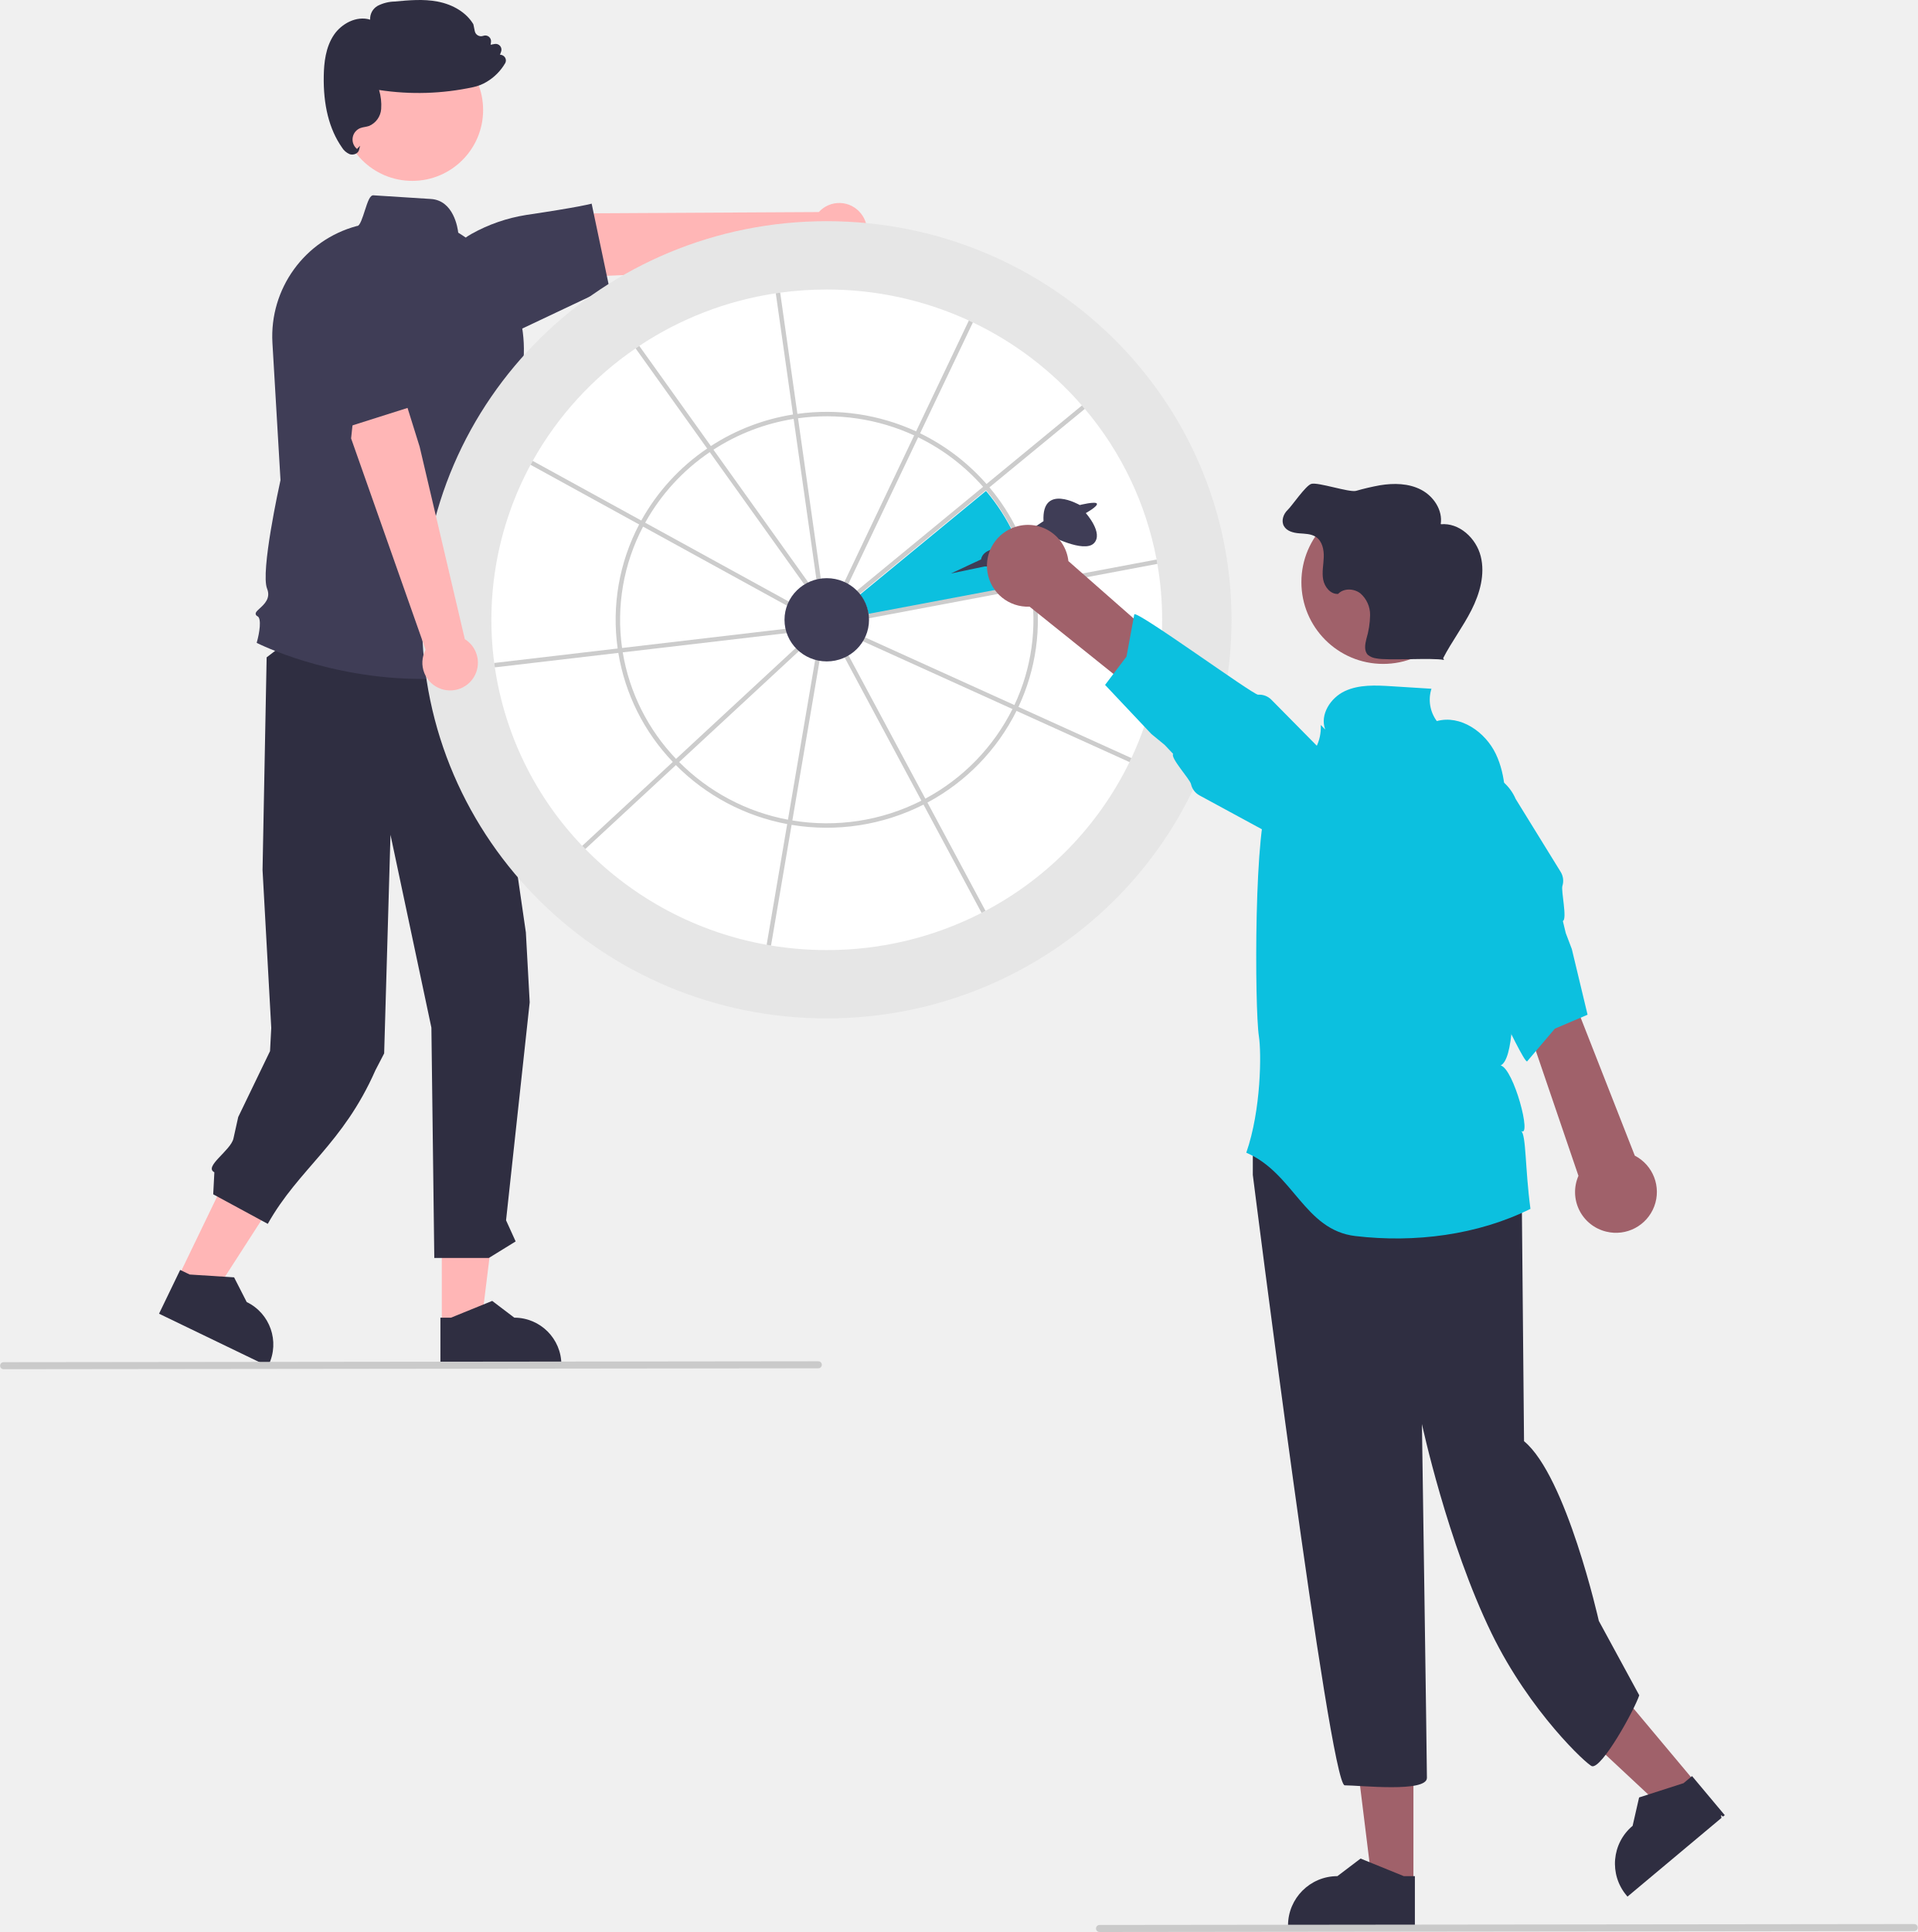
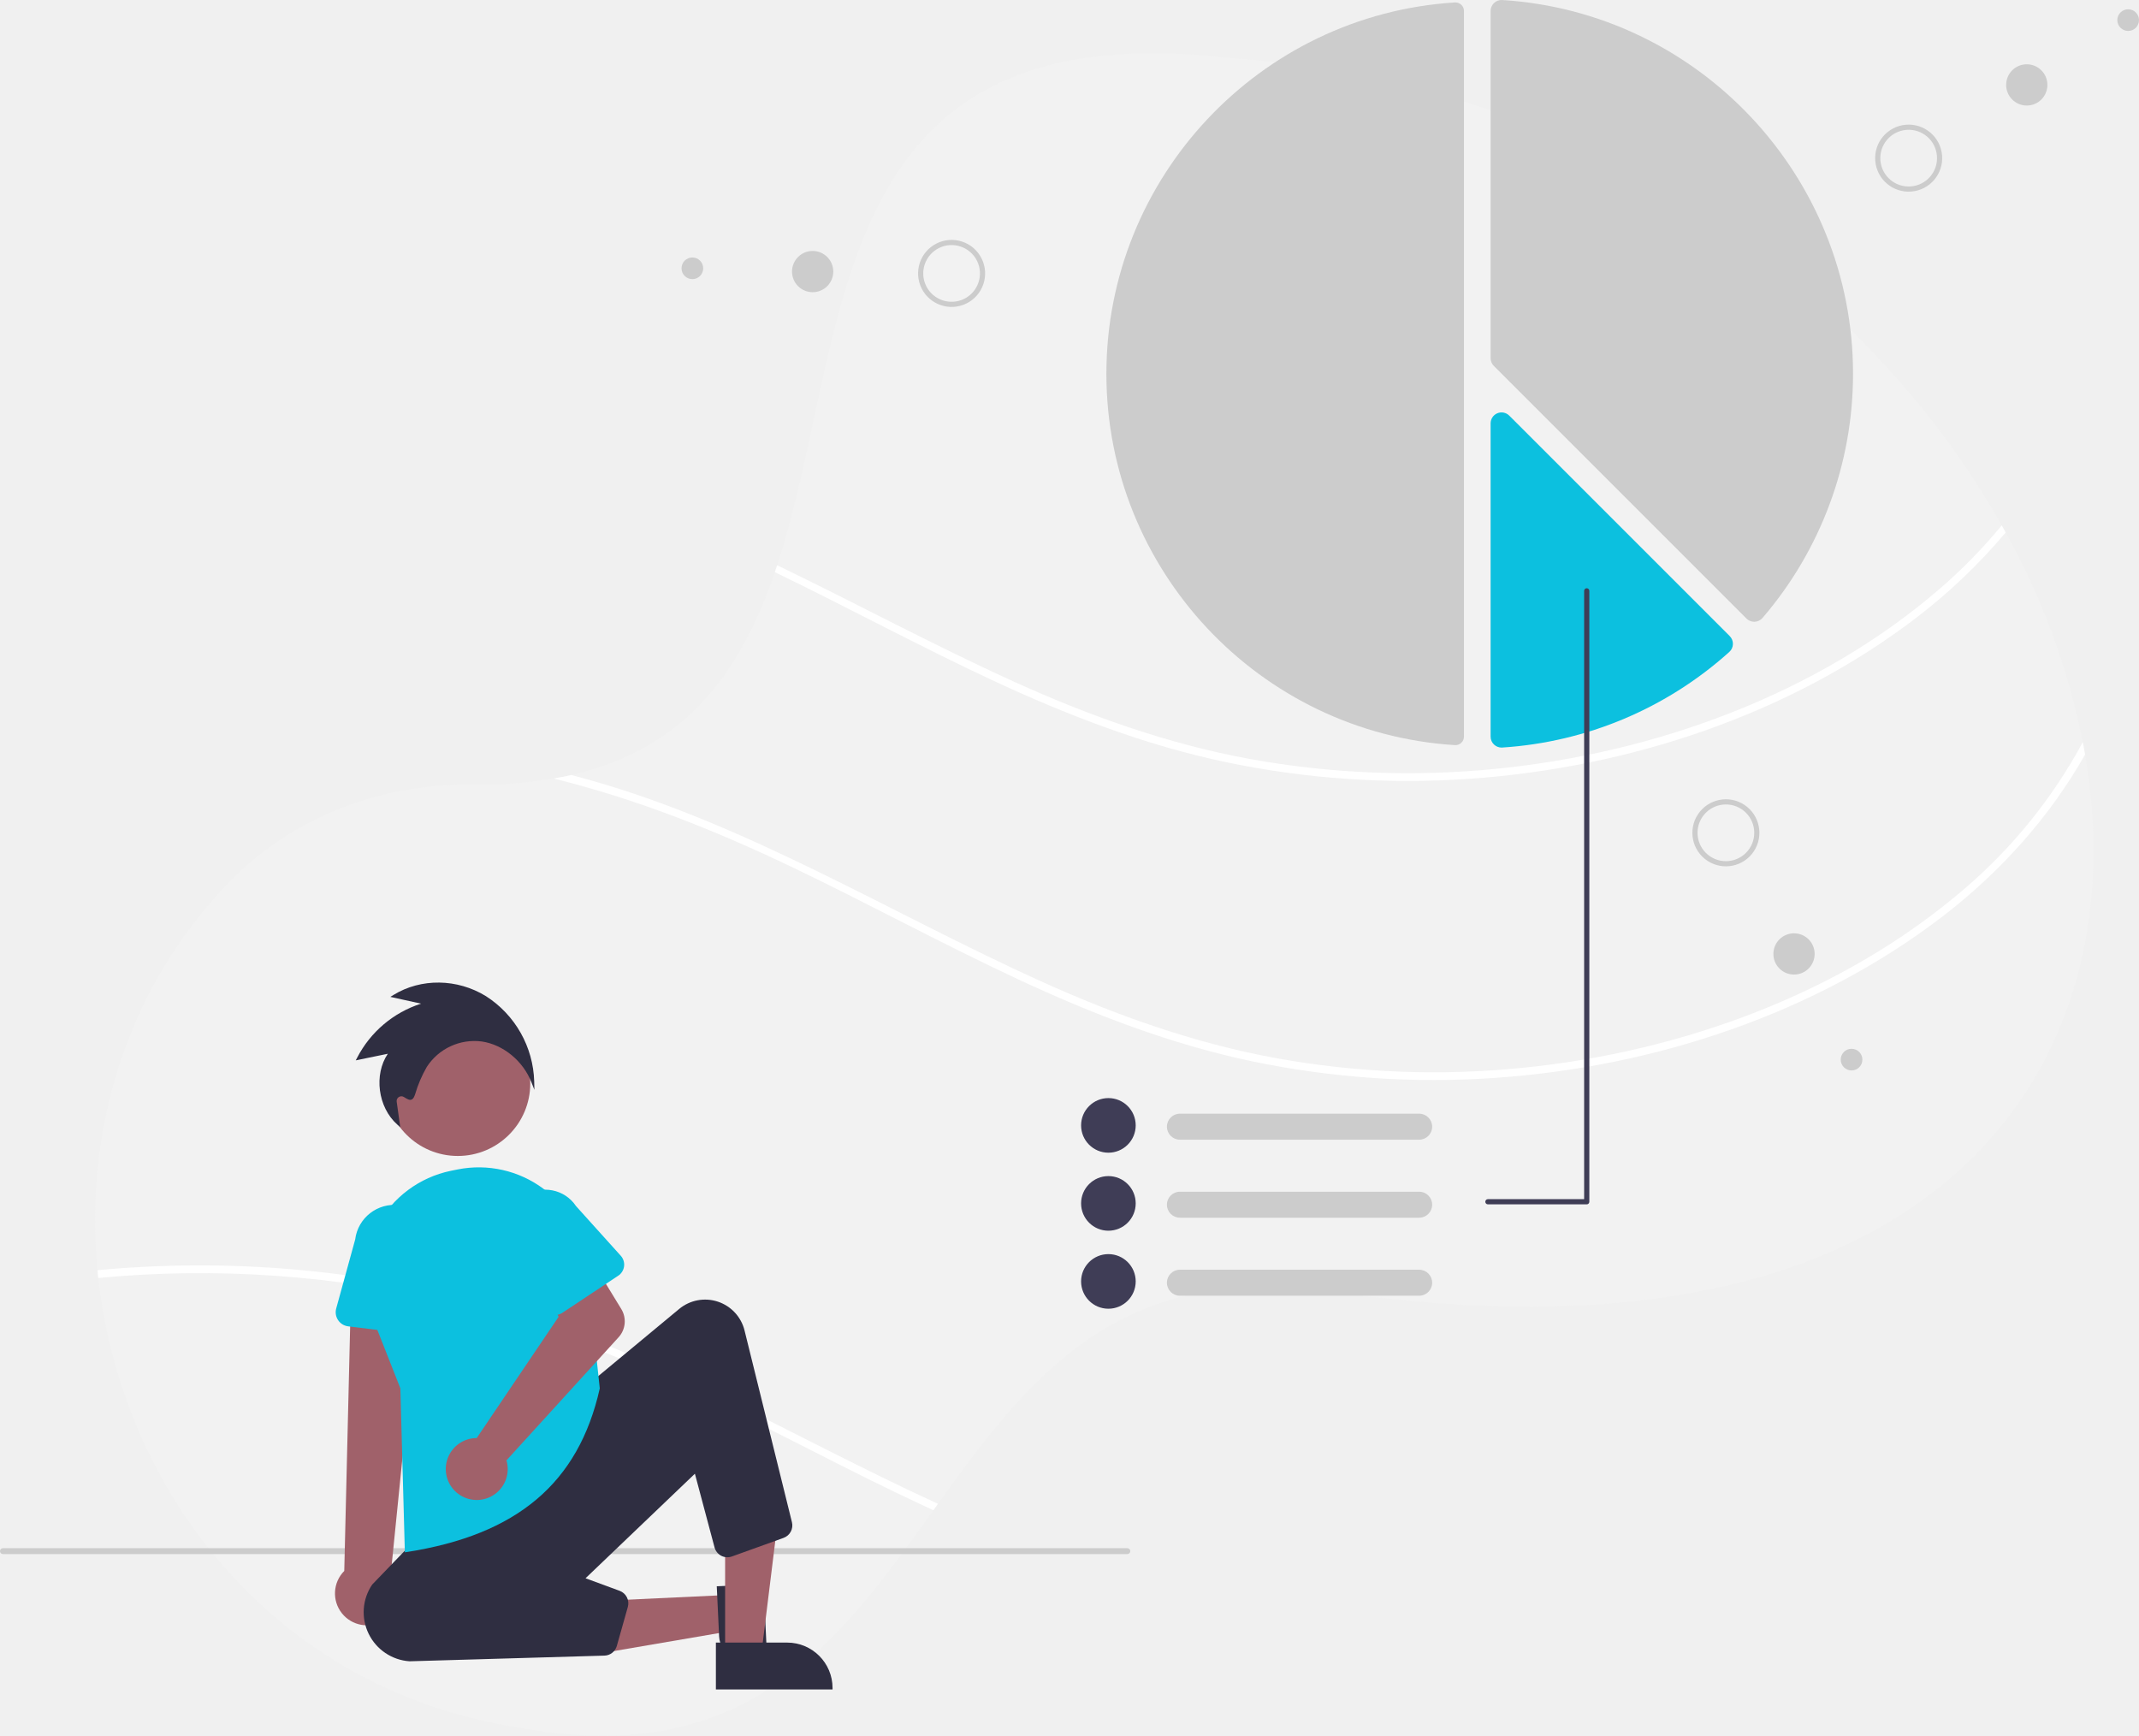
- <svg xmlns="http://www.w3.org/2000/svg" data-name="Layer 1" width="649.053" height="653.881" viewBox="0 0 649.053 653.881">
-   <polygon points="60.29 432.317 72.279 438.104 100.308 394.612 82.612 386.071 60.29 432.317" fill="#ffb6b6" />
-   <path d="M328.839,567.615l36.869,17.797.225-.466a15.936,15.936,0,0,0-7.423-21.278l-.001-0-4.268-8.36-15.032-.956-3.218-1.554Z" transform="translate(-275.0098 -122.9948)" fill="#2f2e41" />
-   <polygon points="149.536 448.529 162.848 448.528 169.182 397.176 149.533 397.177 149.536 448.529" fill="#ffb6b6" />
-   <path d="M424.076,585.412l40.94-.002v-.518a15.936,15.936,0,0,0-15.935-15.935h-.001l-7.478-5.673-13.953,5.674-3.574 0Z" transform="translate(-275.0098 -122.9948)" fill="#2f2e41" />
-   <path d="M437.74,333.362l15.256,105.204,1.296,23.647-8.001,73.791,3.248,7.15-9.074,5.596H422.001l-.98-77.948-13.846-65.282-2.142,73.993L402.07,485.23c-11.041,25.051-25.915,33.254-36.43,51.979l-18.465-10.002.387-7.459c-3.709-1.878,5.569-7.367,6.461-11.428l1.615-7.271,10.771-22.312.411-7.857-2.948-53.441,1.387-71.965,24.22-18.521Z" transform="translate(-275.0098 -122.9948)" fill="#2f2e41" />
-   <circle cx="139.528" cy="37.231" r="23.989" fill="#ffb6b6" />
-   <path d="M417.838,352.777c-31.625.001-55.348-11.91-55.673-12.077l-.281-.144.086-.304c.849-2.973,1.653-7.961.198-8.689a.997.997,0,0,1-.62-.732c-.083-.598.515-1.144,1.343-1.9,1.608-1.468,3.81-3.479,2.518-6.708-2.277-5.692,4.125-34.858,4.539-36.728l-2.734-46.492A38.674,38.674,0,0,1,395.813,199.48l.061-.016.063.004c.889.05,1.831-2.97,2.545-5.179,1.055-3.266,1.751-5.273,2.94-5.188,9.199.593,15.329.981,19.413,1.235,7.745.481,9.102,9.901,9.268,11.405a46.338,46.338,0,0,1,21.005,50.14l-3.86,16.598-3.411,7.975,1.124,15.734c5.291,4.399,3.775,13.4,3.473,14.92,5.041,5.215,1.946,11.353,1.195,12.653a12.291,12.291,0,0,1,2.217,11.46l4.643,15.09-.35.122A115.902,115.902,0,0,1,417.838,352.777Z" transform="translate(-275.0098 -122.9948)" fill="#3f3d56" />
-   <path d="M566.458,195.316a9.339,9.339,0,0,0-14.31-.553l-75.853.413-21.551,10.412L451.948,217.52l34.824-1.456,66.47-7.592a9.39,9.39,0,0,0,13.217-13.157Z" transform="translate(-275.0098 -122.9948)" fill="#ffb6b6" />
-   <path d="M481.225,220.263l-29.526,13.967-27.374-11.459-.027-.221a20.397,20.397,0,0,1,10.352-20.421,55.851,55.851,0,0,1,18.398-6.37c18.107-2.693,21.779-3.728,21.814-3.738l.398-.115Z" transform="translate(-275.0098 -122.9948)" fill="#3f3d56" />
-   <path d="M394.197,175.304a2.701,2.701,0,0,1-.871-.14,5.71,5.71,0,0,1-2.633-2.34c-4.252-6.115-6.305-14.268-6.101-24.233.086-4.216.563-9.606,3.515-13.902,2.483-3.613,7.505-6.48,12.185-5.041a5.059,5.059,0,0,1,2.524-4.671,13.258,13.258,0,0,1,5.789-1.462c4.754-.446,9.668-.906,14.481.006,5.397,1.024,9.81,3.805,12.107,7.632l.047.12.467,2.268a2.153,2.153,0,0,0,2.867,1.582,1.954,1.954,0,0,1,2.622,2.109l-.13.902,1.358-.254a1.955,1.955,0,0,1,2.192,2.598l-.384,1.037a2.056,2.056,0,0,1,1.495.658,1.89,1.89,0,0,1,.256,2.227,17.706,17.706,0,0,1-6.254,6.293,14.782,14.782,0,0,1-4.571,1.798,87.786,87.786,0,0,1-31.847.958,17.955,17.955,0,0,1,.712,6.446,6.776,6.776,0,0,1-4.067,5.715,9.82,9.82,0,0,1-1.486.358,8.713,8.713,0,0,0-1.419.345,4.152,4.152,0,0,0-1.216,7.097l1.051-1.095L396.546,173.706a1.998,1.998,0,0,1-1.019,1.269A2.8,2.8,0,0,1,394.197,175.304Z" transform="translate(-275.0098 -122.9948)" fill="#2f2e41" />
-   <ellipse cx="279.829" cy="209.768" rx="137" ry="134.908" fill="#e6e6e6" />
-   <path d="M668.354,332.763a109.945,109.945,0,0,1-10.403,46.806c-.211.452-.429.903-.647,1.355A113.024,113.024,0,0,1,608.563,431.26c-.444.233-.888.467-1.332.693A114.39,114.39,0,0,1,554.839,444.546a116.199,116.199,0,0,1-18.864-1.536c-.497-.083-.994-.166-1.483-.256A113.817,113.817,0,0,1,473.121,410.341c-.346-.354-.693-.715-1.046-1.076a110.765,110.765,0,0,1-29.583-60.4c-.068-.497-.143-.994-.203-1.49A110.602,110.602,0,0,1,454.581,280.304c.233-.444.482-.888.723-1.325a112.917,112.917,0,0,1,34.837-38.074c.414-.286.828-.565,1.242-.843a113.942,113.942,0,0,1,46.204-17.802c.497-.068.994-.143,1.49-.211A115.812,115.812,0,0,1,554.839,220.98a114.524,114.524,0,0,1,48.093,10.501c.459.211.911.422,1.362.64a113.57,113.57,0,0,1,36.907,28.108c.331.376.662.76.979,1.144a110.488,110.488,0,0,1,24.284,50.984v.007c.098.489.181.979.263,1.475A110.447,110.447,0,0,1,668.354,332.763Z" transform="translate(-275.0098 -122.9948)" fill="#fff" />
-   <path d="M566.047,324.266a13.896,13.896,0,0,1,2.936,6.719l54.693-10.316a68.118,68.118,0,0,0-14.942-31.525Z" transform="translate(-275.0098 -122.9948)" fill="#0cc0df" />
-   <path d="M625.394,321.63c-.068-.497-.158-.986-.248-1.475v-.008a69.653,69.653,0,0,0-15.251-32.21c-.324-.384-.655-.768-.986-1.137A71.765,71.765,0,0,0,586.432,269.638h-.007c-.452-.218-.896-.437-1.355-.647a72.434,72.434,0,0,0-40.167-5.924c-.497.06-.994.135-1.49.218a71.539,71.539,0,0,0-27.799,10.674c-.422.271-.843.549-1.257.836a71.193,71.193,0,0,0-22.296,24.374q-.361.655-.723,1.332a69.34,69.34,0,0,0-7.272,41.973q.09.757.226,1.49a69.655,69.655,0,0,0,18.435,36.9c.339.361.685.723,1.046,1.076a71.651,71.651,0,0,0,37.675,19.963c.497.098.994.181,1.49.263a72.513,72.513,0,0,0,44.645-6.85c.444-.226.881-.459,1.325-.7h.008a71.247,71.247,0,0,0,30.148-31.021q.339-.677.655-1.355a69.256,69.256,0,0,0,5.676-40.611Zm-7.046,39.986q-.316.689-.655,1.355A69.819,69.819,0,0,1,588.201,393.291c-.444.233-.888.467-1.332.693a70.836,70.836,0,0,1-43.674,6.692c-.497-.075-1.001-.158-1.49-.256a70.128,70.128,0,0,1-36.824-19.504c-.361-.354-.708-.715-1.054-1.076a68.28,68.28,0,0,1-18.043-36.057c-.083-.489-.158-.986-.226-1.483a67.911,67.911,0,0,1,7.106-41.07c.226-.444.467-.888.715-1.332a69.728,69.728,0,0,1,21.86-23.877c.414-.286.828-.565,1.25-.828a70.085,70.085,0,0,1,27.137-10.418c.489-.083.986-.158,1.49-.218a70.853,70.853,0,0,1,39.308,5.804c.459.203.911.422,1.355.64a70.148,70.148,0,0,1,21.973,16.756c.331.376.662.76.979,1.144a68.118,68.118,0,0,1,14.942,31.525c.09.489.173.979.248,1.483a67.843,67.843,0,0,1-5.57,39.707Z" transform="translate(-275.0098 -122.9948)" fill="#ccc" />
-   <path d="M549.608,321.532l-1.227.873L515.237,276.021l-.881-1.227L490.141,240.905c.414-.286.828-.565,1.242-.843l24.231,33.896.873,1.234Z" transform="translate(-275.0098 -122.9948)" fill="#ccc" />
-   <path d="M543.684,327.531l-.73,1.325-50.291-27.626-1.325-.73L454.581,280.304c.233-.444.482-.888.723-1.325l36.757,20.189,1.317.73Z" transform="translate(-275.0098 -122.9948)" fill="#ccc" />
-   <path d="M543.044,337.069l-57.261,6.715-1.49.181-41.8,4.9c-.068-.497-.143-.994-.203-1.49l41.777-4.9,1.49-.173,57.314-6.722Z" transform="translate(-275.0098 -122.9948)" fill="#ccc" />
-   <path d="M546.74,342.127,504.879,380.916l-1.107,1.024L473.121,410.341c-.346-.354-.693-.715-1.046-1.076l30.652-28.401,1.099-1.024,41.89-38.819Z" transform="translate(-275.0098 -122.9948)" fill="#ccc" />
-   <path d="M604.295,232.121,586.432,269.638h-.007l-.647,1.362L561.358,322.292l-1.355-.647,24.419-51.285.647-1.37,17.863-37.509C603.391,231.692,603.843,231.902,604.295,232.121Z" transform="translate(-275.0098 -122.9948)" fill="#ccc" />
-   <path d="M642.181,261.372l-32.285,26.564-1.167.963-44.134,36.313-.956-1.159,44.111-36.297,1.159-.956,32.293-26.572C641.533,260.605,641.864,260.989,642.181,261.372Z" transform="translate(-275.0098 -122.9948)" fill="#ccc" />
-   <path d="M666.728,313.839l-41.333,7.791-1.475.279-56.561,10.666-.279-1.475,56.592-10.674,1.475-.271v-.008l41.318-7.783C666.562,312.853,666.645,313.342,666.728,313.839Z" transform="translate(-275.0098 -122.9948)" fill="#ccc" />
-   <path d="M657.951,379.569c-.211.452-.429.903-.647,1.355l-38.24-17.328-1.37-.625-51.646-23.403.625-1.37,51.676,23.418,1.37.625Z" transform="translate(-275.0098 -122.9948)" fill="#ccc" />
-   <path d="M608.563,431.26c-.444.233-.888.467-1.332.693l-19.647-36.636-.715-1.332-26.85-50.073,1.325-.708,26.858,50.088.708,1.325h.008Z" transform="translate(-275.0098 -122.9948)" fill="#ccc" />
-   <path d="M552.656,345.123l-9.462,55.553-.256,1.49-6.963,40.844c-.497-.083-.994-.166-1.483-.256l6.955-40.852.256-1.483,9.462-55.553Z" transform="translate(-275.0098 -122.9948)" fill="#ccc" />
-   <path d="M553.085,320.674l-1.49.211-7.972-56.11-.211-1.49-5.826-41.025c.497-.068.994-.143,1.49-.211l5.826,41.017.211,1.49Z" transform="translate(-275.0098 -122.9948)" fill="#ccc" />
-   <ellipse cx="279.829" cy="209.768" rx="14.302" ry="14.084" fill="#3f3d56" />
-   <polygon points="574.04 603.485 563.335 612.448 523.665 575.422 539.465 562.192 574.04 603.485" fill="#a0616a" />
-   <path d="M858.778,737.331l-32.92,27.565-.349-.416a16.713,16.713,0,0,1,2.083-23.542l.001-.001,2.193-9.597,15.04-4.832,2.874-2.406Z" transform="translate(-275.0098 -122.9948)" fill="#2f2e41" />
-   <polygon points="478.393 637.666 464.432 637.665 457.789 583.809 478.397 583.81 478.393 637.666" fill="#a0616a" />
-   <path d="M753.895,775.226l-42.937-.002v-.543A16.713,16.713,0,0,1,727.671,757.97h.001l7.843-5.95,14.633,5.951,3.748 0Z" transform="translate(-275.0098 -122.9948)" fill="#2f2e41" />
-   <path d="M788.326,502.938c3.373,4.216,1.686,18.551,1.686,18.551l.827,89.274c14.335,11.805,25.313,60.818,25.313,60.818L829.839,696.763c-1.686,5.059-12.627,24.843-16,24-1.565-.391-21.045-18.357-34-45-14.965-30.777-23.556-70.796-23.556-70.796s1.686,114.677,1.686,119.736-22.767,2.53-27.826,2.53-31.101-206.587-31.101-206.587v-11.805l4.216-5.902S784.953,498.722,788.326,502.938Z" transform="translate(-275.0098 -122.9948)" fill="#2f2e41" />
-   <path d="M607.065,312.328l-10.225,4.772,11.396-2.386s8.374.341,8.374-3.068l13.634-7.499s11.589,6.135,14.997,2.727-2.727-10.225-2.727-10.225,4.107-2.265,3.758-3.178-5.803.451-5.803.451-12.952-7.499-12.27,5.454l-13.634,9.039S607.746,308.238,607.065,312.328Z" transform="translate(-275.0098 -122.9948)" fill="#3f3d56" />
-   <path d="M793.011,532.131c-17.895,8.878-39.188,11.564-59.245,9.206-17.291-2.036-20.886-21.355-36.935-28.209,5.072-14.571,5.133-33.915,4.276-39.343-1.466-9.269-1.738-73.875,3.632-80.603,7.044-8.827,17.797-13.542,17.308-24.824l1.507,1.547c-1.903-5.008,1.783-10.741,6.636-13.007s10.46-1.978,15.808-1.645q6.754.423,13.507.845a12.142,12.142,0,0,0,1.817,10.948c7.981-2.202,16.4,3.651,19.965,11.115,3.565,7.47,3.479,16.089,3.318,24.364-.184,9.574,6.912,76.812-1.673,81.067,4.428,1.116,10.686,24.729,6.908,22.17C791.587,506.988,791.165,518.422,793.011,532.131Z" transform="translate(-275.0098 -122.9948)" fill="#0cc0df" />
-   <path d="M619.069,301.2a13.757,13.757,0,0,1,17.554,11.697L712.549,379.655,698.839,388.763l-75.359-60.449a13.831,13.831,0,0,1-4.411-27.113Z" transform="translate(-275.0098 -122.9948)" fill="#a0616a" />
-   <path d="M700.833,358.119c-1.662.095-40.901-28.536-41.905-27.208l-2.637,14.301h0l-7.253,9.591h0l15.679,16.621,4.48,3.674,2.88,3.045c-1.007,1.348,5.68,8.568,6.042,10.216a5.763,5.763,0,0,0,2.865,3.832l25.514,13.843a16.002,16.002,0,0,0,19.148-25.644L721.883,376.587l-5.764-5.842-10.788-10.925A5.733,5.733,0,0,0,700.833,358.119Z" transform="translate(-275.0098 -122.9948)" fill="#0cc0df" />
-   <circle cx="468.152" cy="197.02" r="27.677" fill="#a0616a" />
-   <path d="M776.178,311.25c-1.539-6.107-7.28-11.436-13.548-10.818.774-4.705-2.358-9.443-6.579-11.661s-9.264-2.312-13.97-1.54a83.115,83.115,0,0,0-8.109,1.894c-2.265.61-12.883-3.026-15.133-2.362-1.924.568-6.553,7.46-8.014,8.835-1.46,1.375-2.234,3.689-1.258,5.441.963,1.73,3.167,2.294,5.141,2.456,1.974.162,4.094.134,5.733,1.246,2.106,1.43,2.702,4.281,2.616,6.825-.086,2.544-.669,5.109-.194,7.61.475,2.5,2.498,4.998,5.038,4.826,1.901-2.004,5.374-1.876,7.555-.18a9.608,9.608,0,0,1,3.283,7.321,29.771,29.771,0,0,1-1.277,8.16c-.457,1.828-.801,4.043.552,5.354a5.483,5.483,0,0,0,2.77,1.156c3.996.849,18.992-.302,22.988.546l-.309-.61c2.895-5.594,6.736-10.659,9.581-16.278S777.717,317.357,776.178,311.25Z" transform="translate(-275.0098 -122.9948)" fill="#2f2e41" />
-   <path d="M818.662,539.835a13.757,13.757,0,0,1-9.404-18.882l-32.631-95.69,16.424-1.077,35.278,89.936a13.831,13.831,0,0,1-9.668,25.712Z" transform="translate(-275.0098 -122.9948)" fill="#a0616a" />
-   <path d="M769.07,437.772c1.489.744,21.274,45.107,22.806,44.455l9.405-11.092h0l11.064-4.709h0l-5.327-22.22-2.057-5.417-.982-4.075c1.544-.667-.662-10.259-.156-11.868a5.763,5.763,0,0,0-.578-4.75L788.004,393.392a16.002,16.002,0,0,0-29.371,12.713l1.37,5.175,2.092,7.936,3.92,14.845A5.733,5.733,0,0,0,769.07,437.772Z" transform="translate(-275.0098 -122.9948)" fill="#0cc0df" />
-   <path d="M895.33,759.391l-7.71-12.39-1.54,7.08c-.27,1.24-.54,2.5-.79,3.75-2.19-1.87-4.52-3.6-6.8-5.26q-10.5-7.62-20.99-15.26l2.19,12.7c1.35,7.82,2.76,15.8,6.1,22.95.37.81.77,1.61,1.2,2.39h32.54a10.488,10.488,0,0,0,.54-2.24.774.774,0,0,0,.01-.15C900.591,768.111,897.91,763.541,895.33,759.391Z" transform="translate(-275.0098 -122.9948)" fill="#f0f0f0" />
-   <path d="M922.872,776.569l-275.75.307a1.191,1.191,0,0,1,0-2.381l275.75-.307a1.191,1.191,0,1,1,0,2.381Z" transform="translate(-275.0098 -122.9948)" fill="#cacaca" />
-   <path d="M524.409,568.919l-7.71-12.39-1.54,7.08c-.27,1.24-.54,2.5-.79,3.75-2.19-1.87-4.52-3.6-6.8-5.26q-10.5-7.62-20.99-15.26l2.19,12.7c1.35,7.82,2.76,15.8,6.1,22.95.37.81.77,1.61,1.2,2.39h32.54a10.488,10.488,0,0,0,.54-2.24.774.774,0,0,0,.01-.15C529.669,577.639,526.989,573.069,524.409,568.919Z" transform="translate(-275.0098 -122.9948)" fill="#f0f0f0" />
-   <path d="M551.95,586.096l-275.75.307a1.191,1.191,0,0,1,0-2.381l275.75-.307a1.191,1.191,0,1,1,0,2.381Z" transform="translate(-275.0098 -122.9948)" fill="#cacaca" />
-   <path d="M424.415,356.198a9.339,9.339,0,0,1-5.351-13.283l-25.218-71.54,2.525-23.801,10.289-6.66,10.386,33.271,15.293,65.131a9.39,9.39,0,0,1-7.923,16.882Z" transform="translate(-275.0098 -122.9948)" fill="#ffb6b6" />
-   <polygon points="105.247 99.545 129.098 90.313 142.946 136.474 110.982 146.603 105.247 99.545" fill="#3f3d56" />
+ <svg xmlns="http://www.w3.org/2000/svg" data-name="Layer 1" width="724.797" height="588.172" viewBox="0 0 724.797 588.172">
+   <path d="M930.373,515.185c-.795,1.529-1.625,3.032-2.481,4.526-32.832,57.199-109.208,92.722-238.013,73.921-73.135-11.183-104.281,29.836-134.44,71.85-.516.725-1.031,1.45-1.555,2.175-31.583,44.059-62.852,88.24-141.036,73.554-82.885-13.105-134.038-80.404-141.953-152.254-.096-.874-.183-1.756-.262-2.63-4.447-46.584,9.296-94.819,44.356-131.234,21.178-21.99,51.267-33.671,82.326-33.304a151.325,151.325,0,0,0,27.922-2.071c2.036-.358,4.01-.751,5.932-1.197,39.568-9.042,57.802-35.925,68.985-68.731.262-.778.524-1.555.778-2.341,25.677-78.237,13.804-188.048,153.399-171.894,124.917,9.208,216.591,78.473,261.558,158.387.446.804.891,1.608,1.328,2.411a243.744,243.744,0,0,1,26.14,71.038c.28,1.398.533,2.796.769,4.194C950.485,448.699,946.317,484.772,930.373,515.185Z" transform="translate(-237.6015 -155.9141)" fill="#f2f2f2" />
+   <path d="M917.215,336.354a191.296,191.296,0,0,1-30.115,28.752C844.037,398.131,789.494,416.041,735.685,419.798a300.836,300.836,0,0,1-82.579-5.609c-27.608-5.784-53.94-15.971-79.443-27.87-24.804-11.576-48.873-24.629-73.51-36.528.262-.778.524-1.555.778-2.341,26.865,12.93,53.18,27.18,80.36,39.498,25.607,11.611,52.114,21.082,79.836,26.149a299.78,299.78,0,0,0,83.855,3.285c53.661-5.399,108.248-25.197,149.502-60.615a178.512,178.512,0,0,0,21.405-21.824C916.333,334.746,916.779,335.55,917.215,336.354Z" transform="translate(-237.6015 -155.9141)" fill="#fff" />
+   <path d="M730.774,156.736q-.094,0-.188.006C664.37,160.89,612.5,216.161,612.5,282.572c0,66.411,51.87,121.682,118.086,125.829a2.876,2.876,0,0,0,2.168-.779,2.846,2.846,0,0,0,.906-2.094v-245.912a2.886,2.886,0,0,0-2.887-2.88Z" transform="translate(-237.6015 -155.9141)" fill="#ccc" />
+   <path d="M832.015,366.6a3.713,3.713,0,0,1-2.618-1.084l-85.617-85.617a3.673,3.673,0,0,1-1.083-2.614v-117.67a3.66,3.66,0,0,1,1.166-2.692,3.716,3.716,0,0,1,2.782-1.001C813.292,160.097,865.5,215.729,865.5,282.572A126.893,126.893,0,0,1,834.821,365.313a3.717,3.717,0,0,1-2.669,1.285Q832.083,366.601,832.015,366.6Z" transform="translate(-237.6015 -155.9141)" fill="#ccc" />
+   <path d="M746.408,409.229a3.727,3.727,0,0,1-2.545-1.007,3.662,3.662,0,0,1-1.167-2.695V299.358a3.697,3.697,0,0,1,6.31-2.614l74.711,74.711a3.704,3.704,0,0,1-.139,5.367,127.174,127.174,0,0,1-76.942,32.399C746.561,409.227,746.484,409.229,746.408,409.229Z" transform="translate(-237.6015 -155.9141)" fill="#0cc0df" />
+   <path d="M944.125,411.585c-11.987,21.256-28.91,40.005-48.288,54.866-43.063,33.025-97.606,50.935-151.415,54.692a300.836,300.836,0,0,1-82.579-5.609c-27.608-5.784-53.94-15.971-79.443-27.87-25.965-12.118-51.136-25.861-76.988-38.205-25.825-12.336-52.368-22.855-80.176-29.74,2.036-.358,4.01-.751,5.932-1.197q2.726.708,5.434,1.468c54.377,15.202,102.368,45.16,153.425,68.303,25.607,11.611,52.114,21.082,79.836,26.149a299.78,299.78,0,0,0,83.855,3.285c53.661-5.399,108.248-25.197,149.502-60.615a174.255,174.255,0,0,0,40.136-49.72C943.635,408.789,943.889,410.187,944.125,411.585Z" transform="translate(-237.6015 -155.9141)" fill="#fff" />
+   <path d="M404.277,598.218c53.573,14.975,100.944,44.277,151.162,67.264-.516.725-1.031,1.45-1.555,2.175-1.276-.585-2.542-1.171-3.809-1.765-25.965-12.118-51.136-25.861-76.988-38.205-26.376-12.598-53.495-23.301-81.95-30.177a366.179,366.179,0,0,0-120.243-8.553c-.096-.874-.183-1.756-.262-2.63A368.936,368.936,0,0,1,404.277,598.218Z" transform="translate(-237.6015 -155.9141)" fill="#fff" />
+   <path d="M619.602,682.515h-381a1,1,0,1,1,0-2h381a1,1,0,0,1,0,2Z" transform="translate(-237.6015 -155.9141)" fill="#ccc" />
+   <circle cx="155.119" cy="367.136" r="24.561" fill="#a0616a" />
+   <polygon points="247.019 540.442 247.592 552.689 200.629 560.729 199.783 542.655 247.019 540.442" fill="#a0616a" />
+   <path d="M496.345,692.677l1.304,27.841-.499.023a18.991,18.991,0,0,1-11.017-2.665c-2.998-1.911-4.724-4.557-4.86-7.451l0-.001-.796-17.004Z" transform="translate(-237.6015 -155.9141)" fill="#2f2e41" />
+   <polygon points="245.705 560.594 257.965 560.593 263.797 513.305 245.703 513.306 245.705 560.594" fill="#a0616a" />
+   <path d="M480.179,712.505l24.144-.001h.001a15.386,15.386,0,0,1,15.386,15.386v.5l-39.531.001Z" transform="translate(-237.6015 -155.9141)" fill="#2f2e41" />
+   <path d="M367.564,705.053a10.743,10.743,0,0,0,2.501-16.282l9.785-97.354-23.305,1.629-2.29,95.184a10.801,10.801,0,0,0,13.309,16.823Z" transform="translate(-237.6015 -155.9141)" fill="#a0616a" />
+   <path d="M379.736,608.292,355.587,605.349a4.817,4.817,0,0,1-4.062-6.058l6.431-23.386a13.377,13.377,0,0,1,26.549,3.314l.63,24.168a4.817,4.817,0,0,1-5.398,4.905Z" transform="translate(-237.6015 -155.9141)" fill="#0cc0df" />
+   <path d="M376.358,718.843a16.662,16.662,0,0,1-12.635-26.002l15.774-16.376,57.5-51.5,30.74-25.509a13.765,13.765,0,0,1,22.153,7.29L505.951,671.715a4.49,4.49,0,0,1-2.844,5.314L485.598,683.332a4.5,4.5,0,0,1-5.872-3.074l-6.66-24.976L436.008,690.709l11.562,4.256a4.519,4.519,0,0,1,2.777,5.444L446.61,713.647a4.482,4.482,0,0,1-4.2,3.275Z" transform="translate(-237.6015 -155.9141)" fill="#2f2e41" />
+   <path d="M374.787,681.917l-1.521-55.554-9.594-24.366a36.666,36.666,0,0,1,26.671-49.346q1.185-.246,2.363-.479h0a36.661,36.661,0,0,1,43.623,32.372l4.509,41.822-.018.08c-7.189,31.978-27.992,49.576-65.47,55.384Z" transform="translate(-237.6015 -155.9141)" fill="#0cc0df" />
+   <path d="M397.478,643.328a10.526,10.526,0,0,1,1.653-.123l27.759-41.096-5.257-10.841,15.323-10.072,11.172,18.287a8,8,0,0,1-.912,9.558l-37.992,41.713a10.497,10.497,0,1,1-11.745-7.425Z" transform="translate(-237.6015 -155.9141)" fill="#a0616a" />
+   <path d="M424.461,601.345a4.495,4.495,0,0,1-2.861-2.42l-9.6-20.443a12.497,12.497,0,0,1,20.779-13.891l15.168,16.833a4.5,4.5,0,0,1-.853,6.761l-18.931,12.576A4.495,4.495,0,0,1,424.461,601.345Z" transform="translate(-237.6015 -155.9141)" fill="#0cc0df" />
+   <path d="M718.485,542.101h-81.07a4.406,4.406,0,0,1,0-8.812h81.07a4.406,4.406,0,0,1,0,8.812Z" transform="translate(-237.6015 -155.9141)" fill="#ccc" />
+   <path d="M613.182,546.507a9.253,9.253,0,1,1,9.253-9.253A9.263,9.263,0,0,1,613.182,546.507Z" transform="translate(-237.6015 -155.9141)" fill="#3f3d56" />
+   <path d="M718.485,568.537h-81.07a4.406,4.406,0,1,1,0-8.812h81.07a4.406,4.406,0,1,1,0,8.812Z" transform="translate(-237.6015 -155.9141)" fill="#ccc" />
+   <path d="M613.182,572.943a9.253,9.253,0,1,1,9.253-9.253A9.263,9.263,0,0,1,613.182,572.943Z" transform="translate(-237.6015 -155.9141)" fill="#3f3d56" />
+   <path d="M718.485,594.973h-81.07a4.406,4.406,0,0,1,0-8.812h81.07a4.406,4.406,0,0,1,0,8.812Z" transform="translate(-237.6015 -155.9141)" fill="#ccc" />
+   <path d="M613.182,599.379a9.253,9.253,0,1,1,9.253-9.253A9.263,9.263,0,0,1,613.182,599.379Z" transform="translate(-237.6015 -155.9141)" fill="#3f3d56" />
+   <path d="M741.777,564.012h33.485a.881.881,0,0,0,.881-.881V356.12a.881.881,0,1,0-1.762,0V562.25H741.777a.881.881,0,1,0,0,1.762Z" transform="translate(-237.6015 -155.9141)" fill="#3f3d56" />
+   <path d="M885.263,220.82h0a11.358,11.358,0,1,1,10.409-12.233A11.358,11.358,0,0,1,885.263,220.82Zm-.14-1.742h0a9.61,9.61,0,1,0-10.351-8.808A9.61,9.61,0,0,0,885.123,219.078Z" transform="translate(-237.6015 -155.9141)" fill="#ccc" />
+   <circle cx="686.77" cy="28.774" r="6.989" fill="#ccc" />
+   <circle cx="721.125" cy="6.815" r="3.671" fill="#ccc" />
+   <path d="M831.896,444.374a11.358,11.358,0,1,1-3.215-15.737h0A11.37,11.37,0,0,1,831.896,444.374Zm-17.494-11.559a9.61,9.61,0,1,0,13.316-2.72h0A9.621,9.621,0,0,0,814.402,432.815Z" transform="translate(-237.6015 -155.9141)" fill="#ccc" />
+   <circle cx="607.901" cy="323.241" r="6.989" fill="#ccc" />
+   <circle cx="627.397" cy="359.051" r="3.671" fill="#ccc" />
+   <path d="M549.879,253.62a11.358,11.358,0,1,1,15.225,5.117h0A11.37,11.37,0,0,1,549.879,253.62Zm18.777-9.331a9.61,9.61,0,1,0-4.329,12.883h0A9.621,9.621,0,0,0,568.656,244.289Z" transform="translate(-237.6015 -155.9141)" fill="#ccc" />
+   <circle cx="275.365" cy="92.022" r="6.989" fill="#ccc" />
+   <circle cx="234.607" cy="90.915" r="3.671" fill="#ccc" />
+   <path d="M418.676,525.199l-1.024-2.609c-2.824-7.199-9.578-12.732-16.806-13.769a19.208,19.208,0,0,0-18.638,8.642,42.1,42.1,0,0,0-3.932,9.203c-.322.957-.647,1.649-1.271,1.858-.702.253-1.401-.18-2.559-.898a1.602,1.602,0,0,0-2.43,1.578l1.214,8.67-1.016-.904c-6.613-5.886-7.971-16.961-3.194-23.988l-10.871,2.234.49-.935a37.127,37.127,0,0,1,21.644-18.28l-10.413-2.293,1.053-.649c9.325-5.745,21.627-5.583,31.34.403a35.543,35.543,0,0,1,16.356,28.935Z" transform="translate(-237.6015 -155.9141)" fill="#2f2e41" />
</svg>
